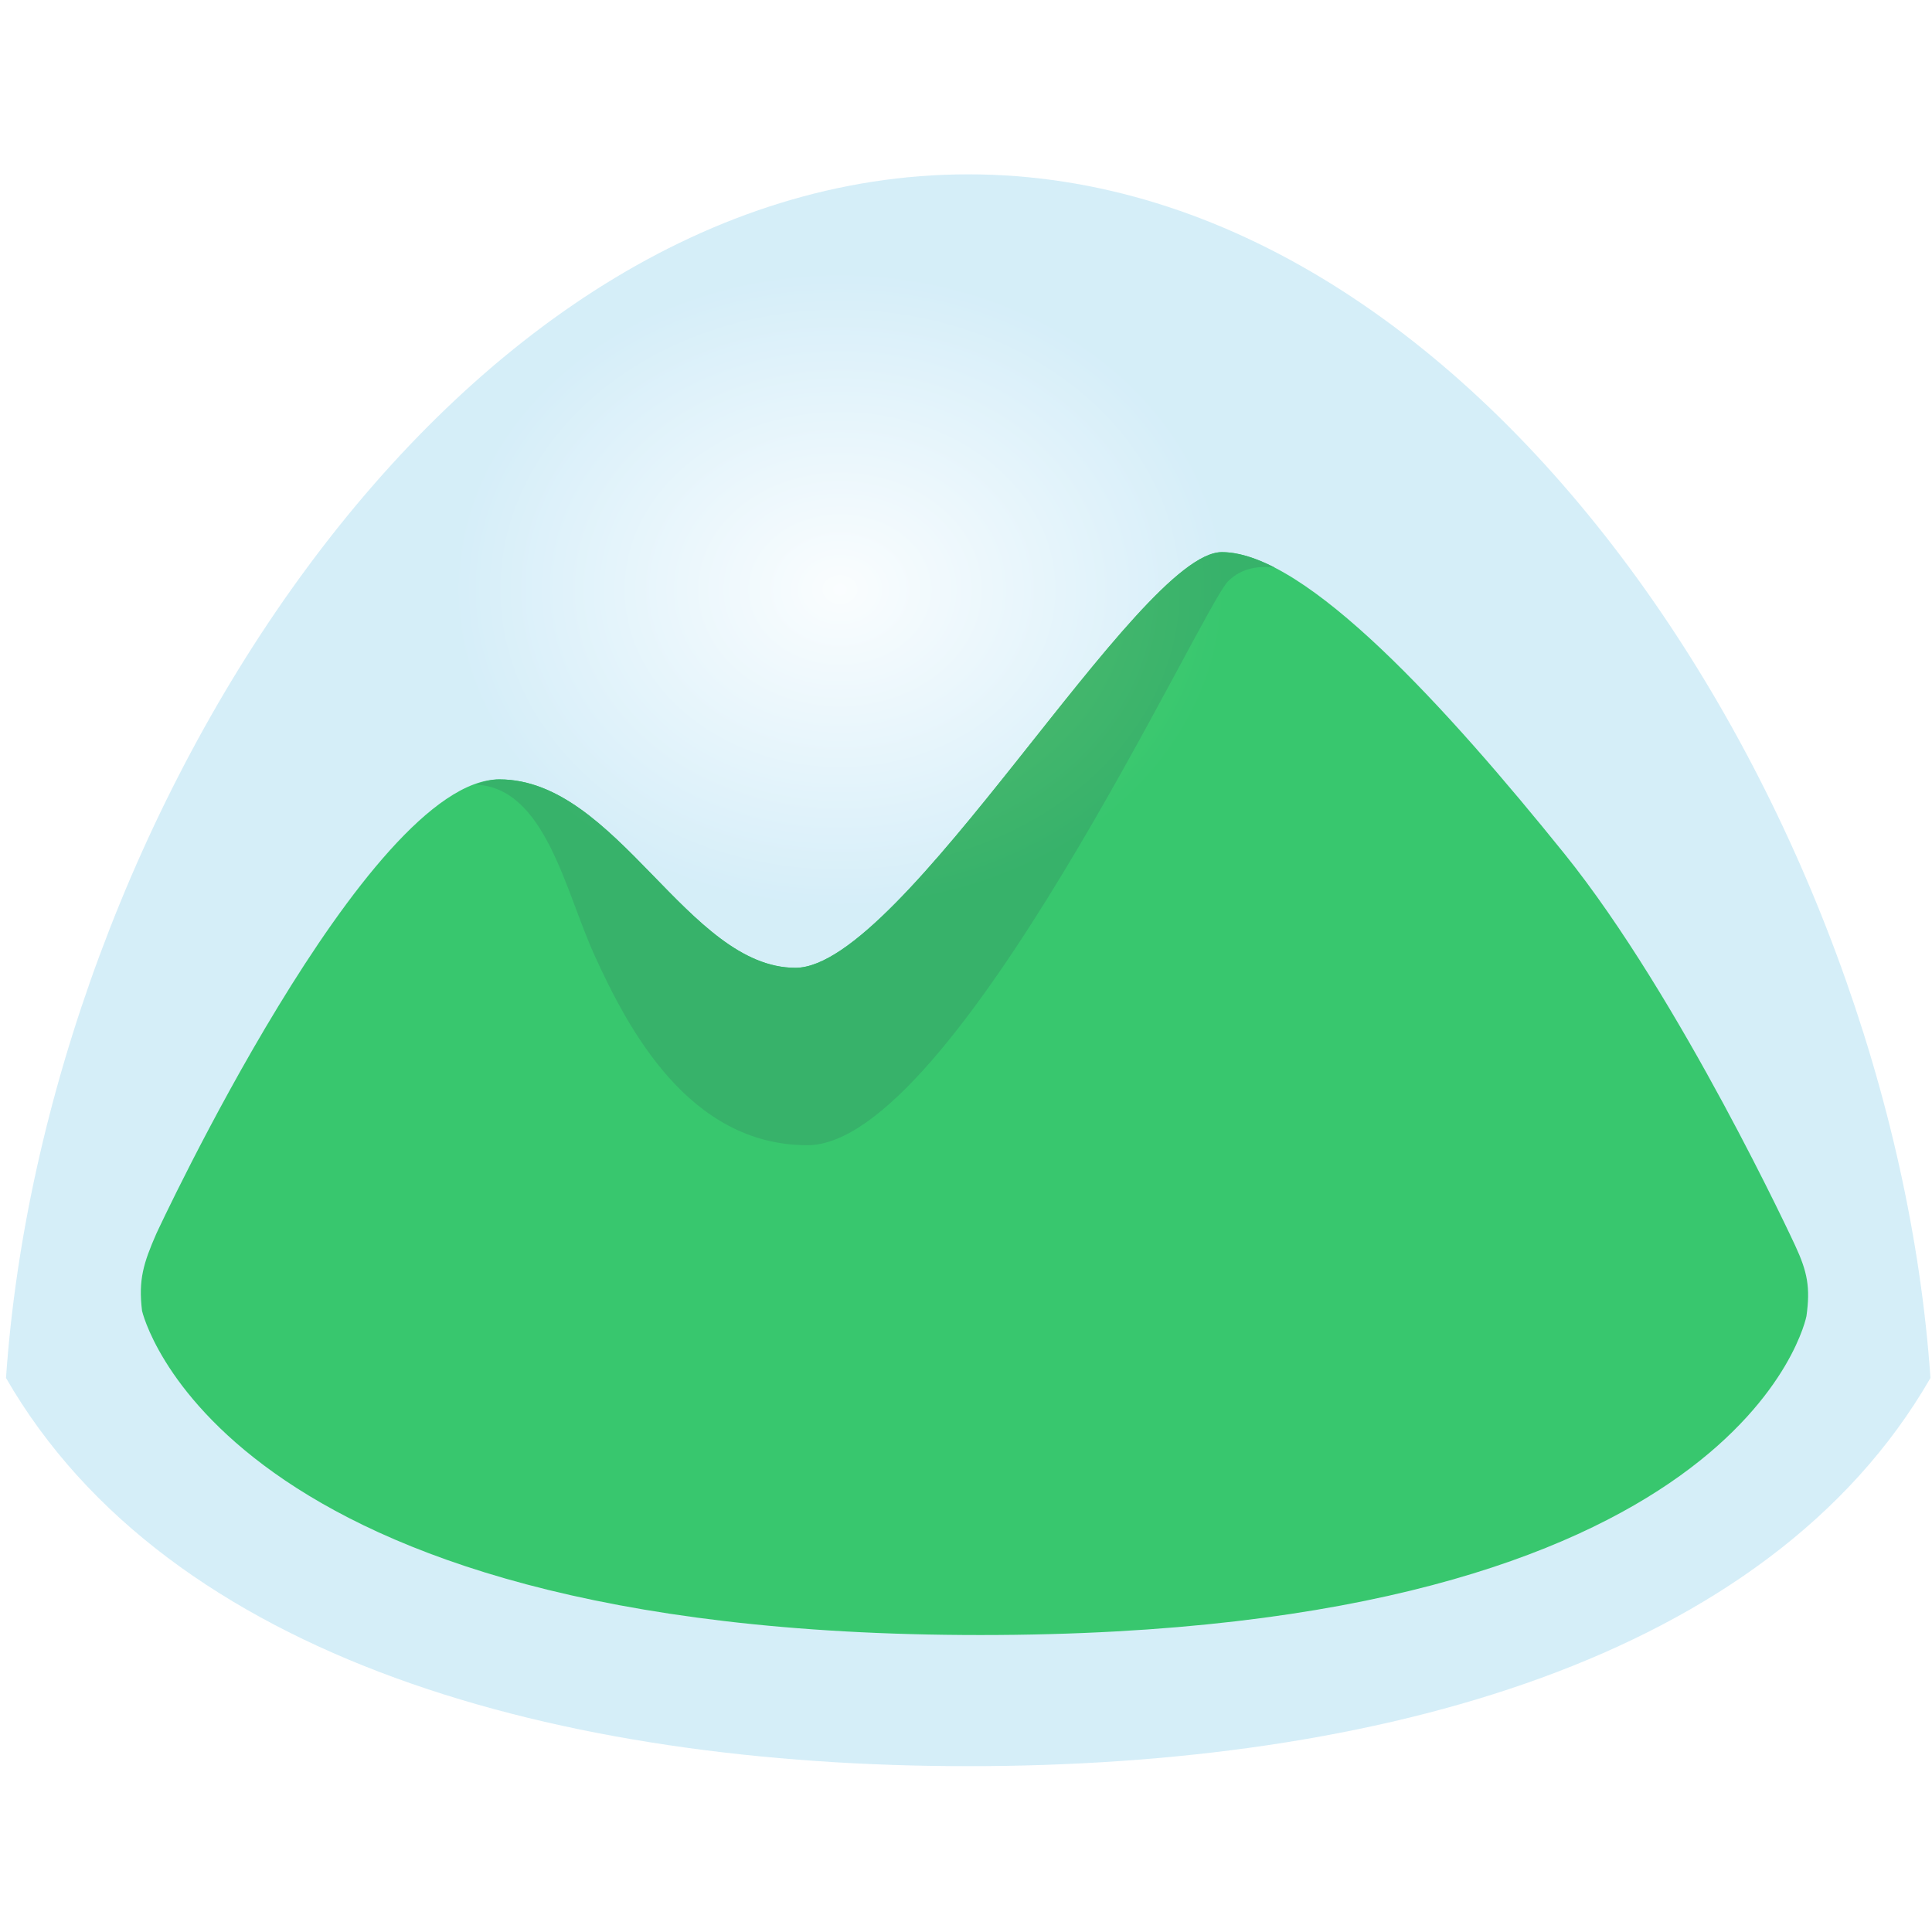
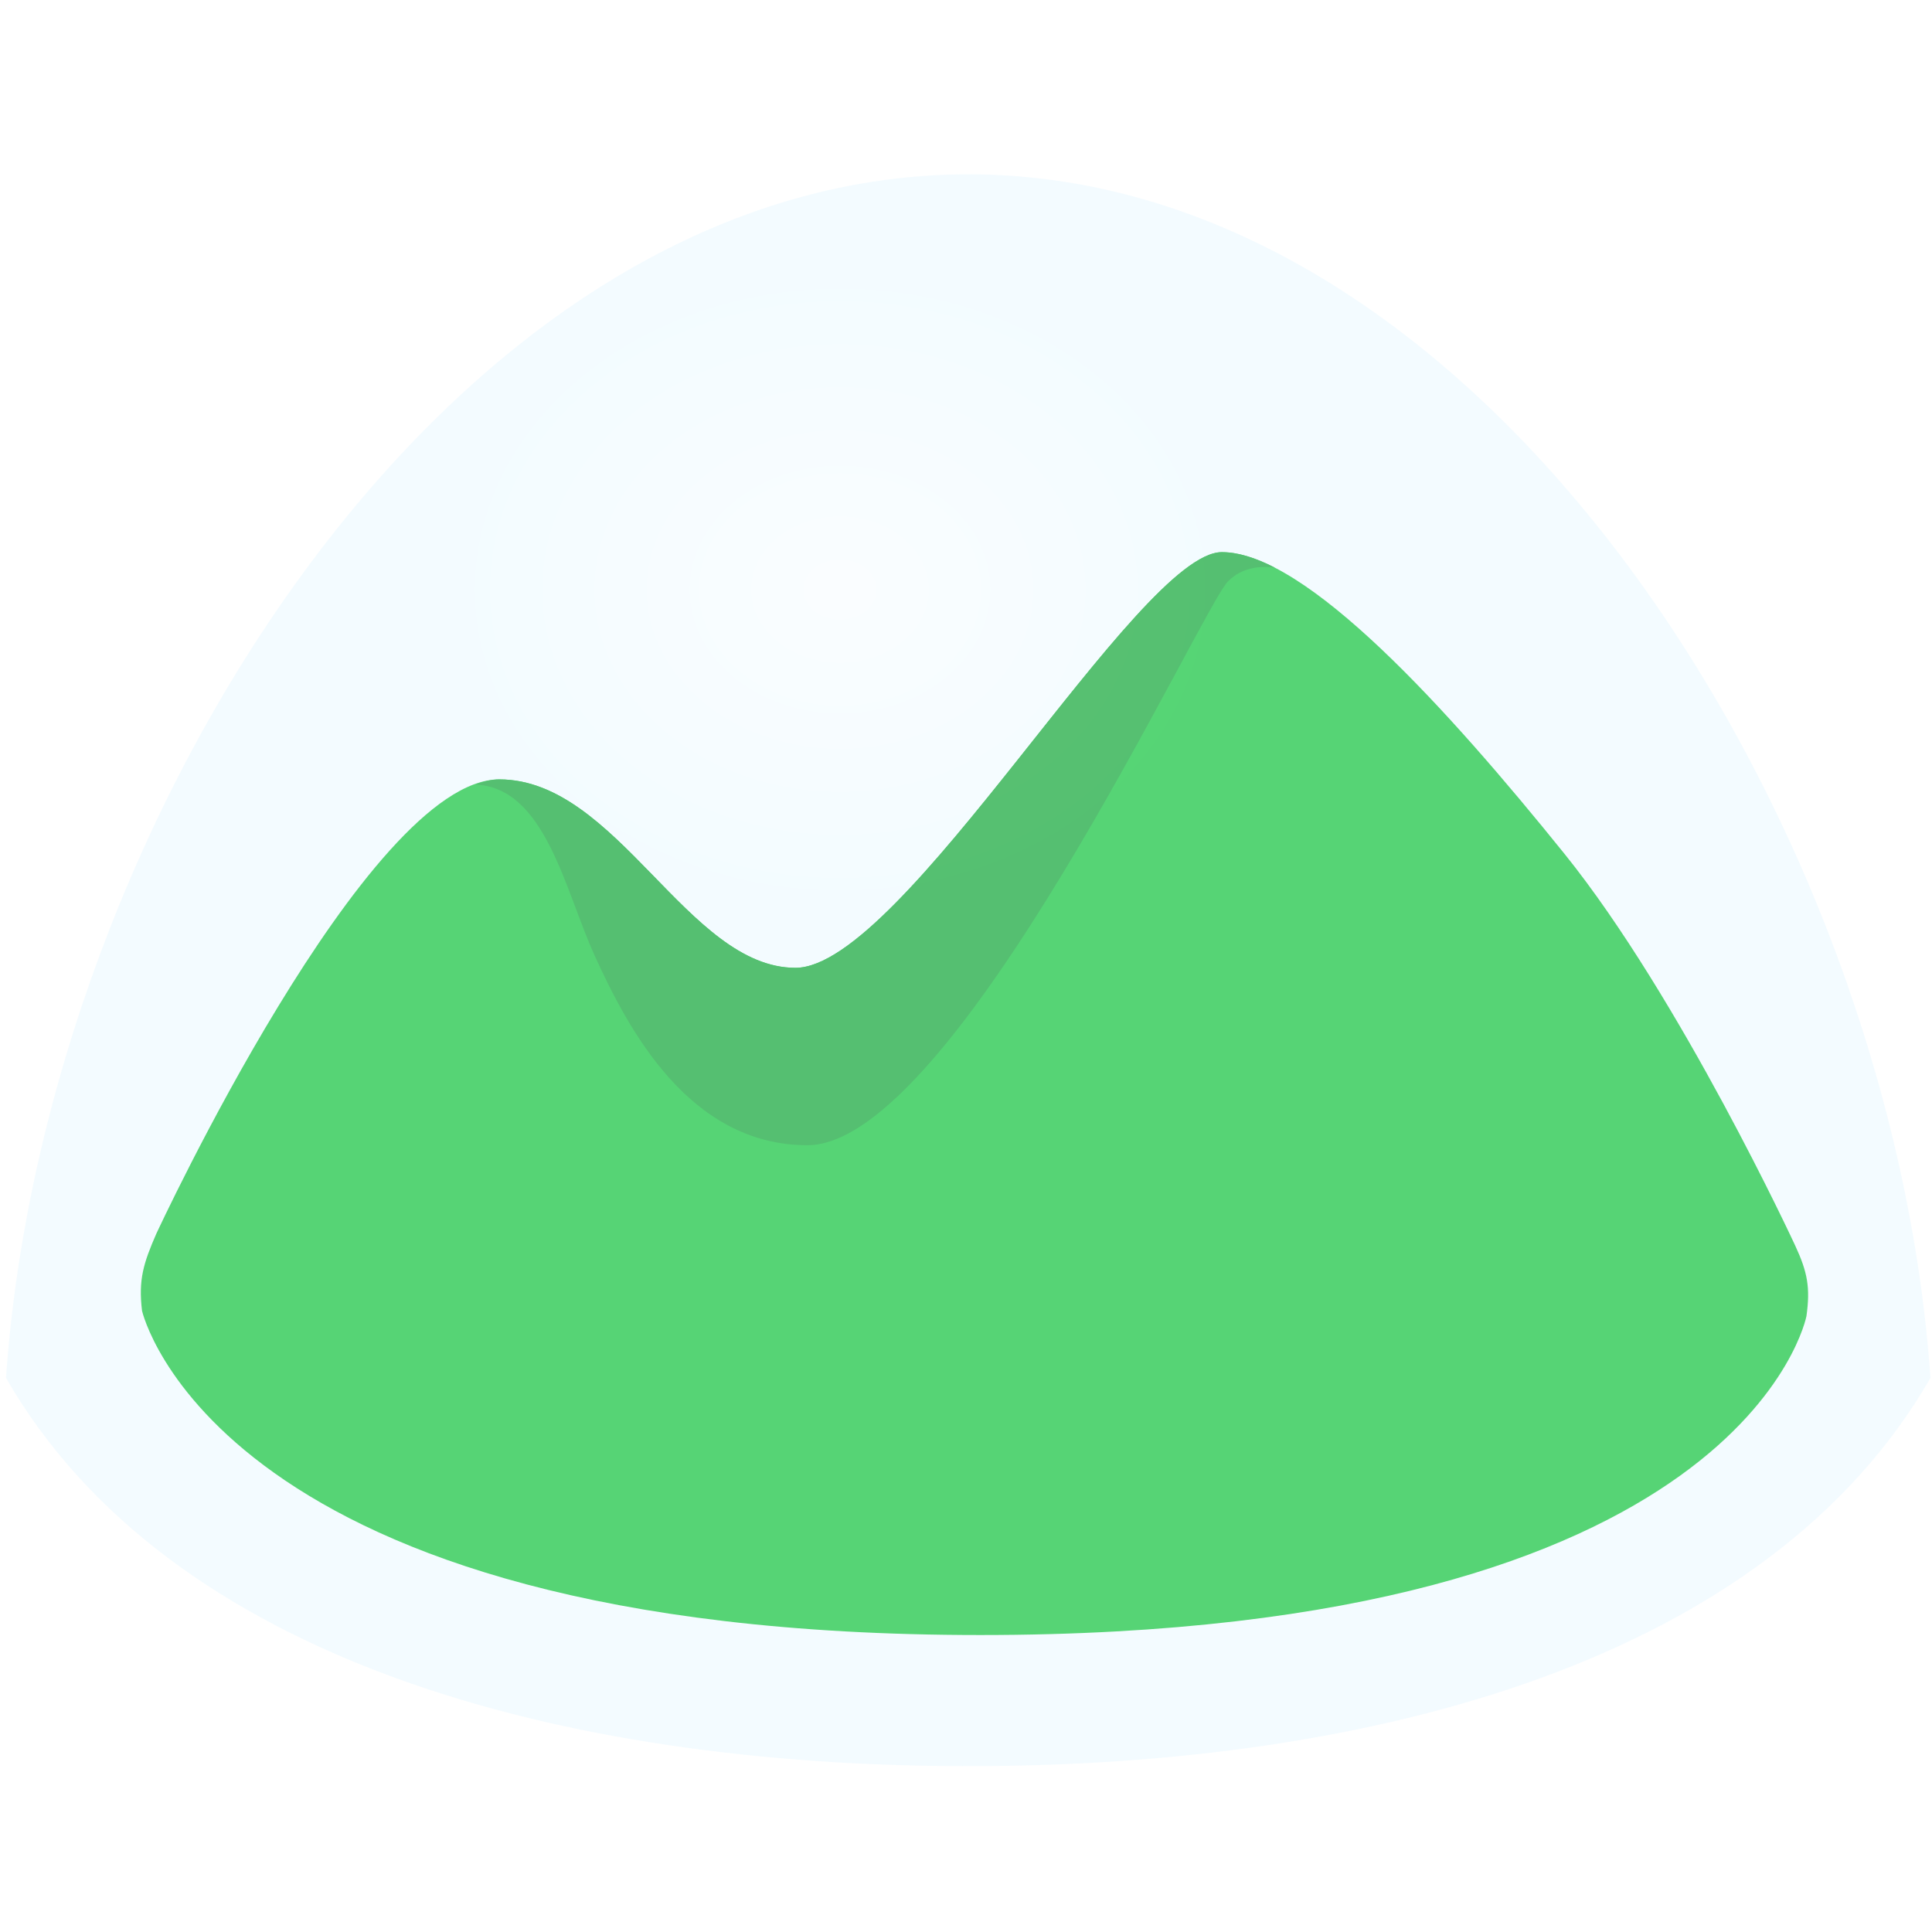
<svg xmlns="http://www.w3.org/2000/svg" width="512" height="512" viewBox="0 0 512 512" fill="none">
  <path d="M475.721 330.038C475.721 330.038 445.402 264.489 414.582 226.244C383.741 187.985 346.08 146.323 323.811 146.323C301.556 146.323 239.34 256.48 210.799 256.48C182.25 256.48 163.574 206.545 132.316 206.545C97.203 206.545 41.419 326.961 41.419 326.961C38.02 334.745 36.645 339.161 37.641 347.376C37.641 347.376 57.02 433.299 259.768 433.299C462.523 433.299 478.729 348.786 478.729 348.786C479.778 341.227 479.02 337.133 475.721 330.038Z" fill="#3BCE53" />
  <path d="M213.973 303.491C182.487 303.491 166.344 272.421 157.592 253.243C149.722 235.968 144.521 208.691 126.029 207.927C128.225 207.059 130.336 206.545 132.315 206.545C163.574 206.545 182.251 256.48 210.799 256.48C239.34 256.48 301.556 146.323 323.811 146.323C328.006 146.323 332.73 147.802 337.856 150.435C334.063 149.935 329.201 150.282 325.457 154.04C318.261 161.236 252.955 303.491 213.973 303.491Z" fill="#39B44D" />
  <path d="M256.601 46.2C119.319 46.2 11.767 217.658 1.591 365.179C44.67 439.946 148.555 468.05 256.601 468.05C364.64 468.05 468.532 439.946 511.59 365.179C501.414 217.658 393.876 46.2 256.601 46.2Z" fill="url(#paint0_radial_185_16220)" fill-opacity="0.2" />
  <defs>
    <radialGradient id="paint0_radial_185_16220" cx="0" cy="0" r="1" gradientUnits="userSpaceOnUse" gradientTransform="translate(222.72 156.16) rotate(90) scale(84.48 102.133)">
      <stop stop-color="#E7F6FD" />
-       <stop offset="1" stop-color="#2DA8DE" />
+       <stop offset="1" stop-color="#C2EDFF" />
    </radialGradient>
  </defs>
</svg>
